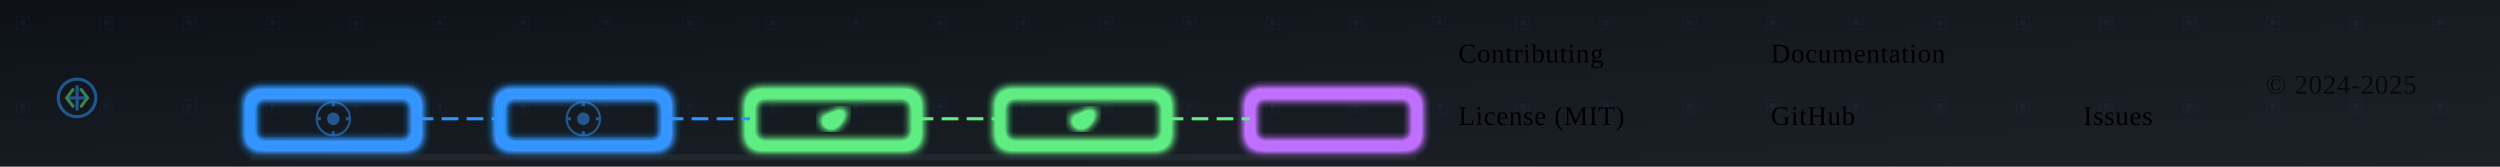
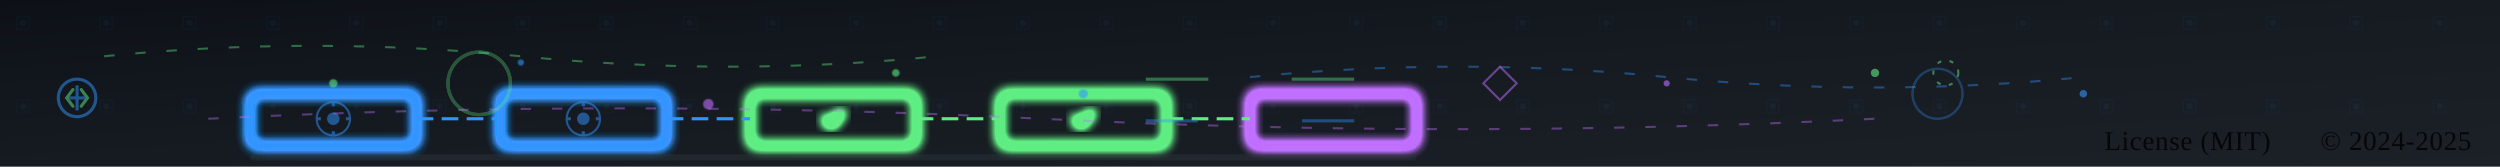
<svg xmlns="http://www.w3.org/2000/svg" width="1200" height="80" viewBox="0 0 1200 80" role="img" aria-label="CI/CD Pipeline Footer">
  <defs>
    <linearGradient id="bgGrad02F" x1="0%" y1="0%" x2="100%" y2="100%">
      <stop offset="0%" style="stop-color:#0d1117;stop-opacity:1">
-         <animate attributeName="stop-color" values="#0d1117;#1c2128;#0d1117" dur="8s" repeatCount="indefinite" />
+         
      </stop>
      <stop offset="50%" style="stop-color:#161b22;stop-opacity:1" />
      <stop offset="100%" style="stop-color:#1c2128;stop-opacity:1">
-         <animate attributeName="stop-color" values="#1c2128;#0d1117;#1c2128" dur="8s" repeatCount="indefinite" />
+         
      </stop>
    </linearGradient>
    <radialGradient id="stageGlowF" cx="50%" cy="50%" r="50%">
      <stop offset="0%" style="stop-color:#3094FF;stop-opacity:0.8" />
      <stop offset="50%" style="stop-color:#5FED83;stop-opacity:0.5" />
      <stop offset="100%" style="stop-color:#C06EFF;stop-opacity:0" />
    </radialGradient>
    <filter id="glowPipe" x="-50%" y="-50%" width="200%" height="200%">
      <feGaussianBlur stdDeviation="2.5" result="blur" />
      <feColorMatrix in="blur" type="matrix" values="1 0 0 0 0  0 1 0 0 0  0 0 1 0 0  0 0 0 6 0" result="glow" />
      <feMerge>
        <feMergeNode in="glow" />
        <feMergeNode in="SourceGraphic" />
      </feMerge>
    </filter>
    <pattern id="pipePatternF" x="0" y="0" width="40" height="40" patternUnits="userSpaceOnUse">
      <rect x="8" y="8" width="6" height="6" fill="none" stroke="#3094FF" stroke-width="0.5" opacity="0.15" />
      <circle cx="11" cy="11" r="1.5" fill="#3094FF" opacity="0.2" />
    </pattern>
  </defs>
  <style>
    @media (prefers-color-scheme: dark) {
      .text-link { fill: #8b949e; font-family: 'SF Pro Text', -apple-system, BlinkMacSystemFont, 'Segoe UI', 'Roboto', 'Helvetica Neue', Arial, sans-serif; font-weight: 500; }
      .divider { stroke: #30363d; }
    }
    @media (prefers-color-scheme: light) {
      .text-link { fill: #57606a; font-family: 'SF Pro Text', -apple-system, BlinkMacSystemFont, 'Segoe UI', 'Roboto', 'Helvetica Neue', Arial, sans-serif; font-weight: 500; }
      .divider { stroke: #d0d7de; }
    }

    .link { font-size: 13px; letter-spacing: 0.3px; }
    
    .pipeline-stage-f { 
      animation: stage-activate-f 4s cubic-bezier(0.4, 0, 0.2, 1) infinite; 
      transform-origin: center;
    }
    @keyframes stage-activate-f {
-       0%, 100% { opacity: 0.3; transform: scale(1); }
-       50% { opacity: 1; transform: scale(1.15); }
+       0%, 100% { opacity: 0.3; transform: scale(2.0); }
+       50% { opacity: 1; transform: scale(2.3); }
    }
    
    .stage-flow-f {
      animation: flow-progress-f 2.5s linear infinite;
      stroke-dasharray: 8 4;
    }
    @keyframes flow-progress-f {
      to { stroke-dashoffset: -80; }
    }
    
    .gear-rotate-f {
      animation: gear-spin-f 6s linear infinite;
      transform-origin: center;
    }
    @keyframes gear-spin-f {
      to { transform: rotate(360deg); }
    }
    
    .progress-bar-f {
      animation: progress-fill-f 4s ease-in-out infinite;
    }
    @keyframes progress-fill-f {
      0% { width: 0; opacity: 0.4; }
      50% { width: 100%; opacity: 1; }
      100% { width: 100%; opacity: 0.4; }
    }
    
    .check-appear-f {
      animation: check-pop-f 2s cubic-bezier(0.4, 0, 0.2, 1) infinite;
      transform-origin: center;
    }
    @keyframes check-pop-f {
-       0% { opacity: 0; transform: scale(0); }
-       50% { opacity: 1; transform: scale(1.3); }
-       100% { opacity: 0.6; transform: scale(1); }
+       0% { opacity: 0; transform: scale(0.0); }
+       50% { opacity: 1; transform: scale(2.6); }
+       100% { opacity: 0.6; transform: scale(2.0); }
    }

    @media (prefers-reduced-motion: reduce) { * { animation: none !important; } }
-   </style>
+   
+     /* Enhanced particle effects */
+     .particle {
+       animation: particle-float 4s ease-in-out infinite;
+       filter: blur(0.5px);
+     }
+     @keyframes particle-float {
+       0%, 100% { opacity: 0; transform: translateY(0) translateX(0) scale(0); }
+       25% { opacity: 0.8; transform: translateY(-20px) translateX(-10px) scale(1.5); }
+       50% { opacity: 1; transform: translateY(-40px) translateX(5px) scale(2); }
+       75% { opacity: 0.6; transform: translateY(-30px) translateX(15px) scale(1.8); }
+     }
+     
+     .particle-2 {
+       animation: particle-spin 5s linear infinite;
+     }
+     @keyframes particle-spin {
+       0% { opacity: 0; transform: rotate(0deg) translateX(20px) scale(0); }
+       50% { opacity: 1; transform: rotate(180deg) translateX(40px) scale(2); }
+       100% { opacity: 0; transform: rotate(360deg) translateX(20px) scale(0); }
+     }
+     
+     /* Wave effects */
+     .wave-line {
+       stroke-dasharray: 5 10;
+       animation: wave-flow 3s linear infinite;
+     }
+     @keyframes wave-flow {
+       to { stroke-dashoffset: -100; }
+     }
+     
+     /* Glow pulse on text */
+     .text-link {
+       animation: text-glow 3s ease-in-out infinite;
+     }
+     @keyframes text-glow {
+       0%, 100% { opacity: 0.7; filter: drop-shadow(0 0 0px transparent); }
+       50% { opacity: 1; filter: drop-shadow(0 0 8px rgba(95, 237, 131, 0.6)); }
+     }
+     
+     /* Rotating elements */
+     .rotate-slow {
+       animation: rotate-360 20s linear infinite;
+       transform-origin: center;
+     }
+     @keyframes rotate-360 {
+       to { transform: rotate(360deg); }
+     }
+     
+     /* Shimmer effect */
+     .shimmer {
+       animation: shimmer-pass 4s ease-in-out infinite;
+     }
+     @keyframes shimmer-pass {
+       0%, 100% { opacity: 0.3; }
+       50% { opacity: 1; }
+     }
+     
+     /* Ripple effect */
+     .ripple {
+       animation: ripple-expand 3s ease-out infinite;
+       transform-origin: center;
+     }
+     @keyframes ripple-expand {
+       0% { opacity: 1; transform: scale(0.5); }
+       100% { opacity: 0; transform: scale(3); }
+     }
+     
+     </style>
  <rect width="1200" height="80" fill="url(#bgGrad02F)" />
  <rect width="1200" height="80" fill="url(#pipePatternF)" opacity="0.25" />
  <line x1="0" y1="1" x2="1200" y2="1" class="divider" stroke-width="2" />
  <g filter="url(#glowPipe)">
    <rect class="pipeline-stage-f" x="120" y="45" width="80" height="25" rx="4" fill="none" stroke="#3094FF" stroke-width="1.5" style="animation-delay: 0s" />
    <rect class="pipeline-stage-f" x="240" y="45" width="80" height="25" rx="4" fill="none" stroke="#3094FF" stroke-width="1.5" style="animation-delay: 0.6s" />
    <rect class="pipeline-stage-f" x="360" y="45" width="80" height="25" rx="4" fill="none" stroke="#5FED83" stroke-width="1.5" style="animation-delay: 1.2s" />
    <rect class="pipeline-stage-f" x="480" y="45" width="80" height="25" rx="4" fill="none" stroke="#5FED83" stroke-width="1.5" style="animation-delay: 1.8s" />
    <rect class="pipeline-stage-f" x="600" y="45" width="80" height="25" rx="4" fill="none" stroke="#C06EFF" stroke-width="1.5" style="animation-delay: 2.4s" />
  </g>
  <path class="stage-flow-f" d="M 200 57 L 240 57" stroke="#3094FF" stroke-width="1.5" style="animation-delay: 0s" />
  <path class="stage-flow-f" d="M 320 57 L 360 57" stroke="#3094FF" stroke-width="1.5" style="animation-delay: 0.6s" />
  <path class="stage-flow-f" d="M 440 57 L 480 57" stroke="#5FED83" stroke-width="1.5" style="animation-delay: 1.2s" />
  <path class="stage-flow-f" d="M 560 57 L 600 57" stroke="#5FED83" stroke-width="1.5" style="animation-delay: 1.8s" />
  <g class="gear-rotate-f" transform="translate(160, 57)" opacity="0.5">
    <circle r="8" fill="none" stroke="#3094FF" stroke-width="1" />
    <path d="M -8 0 L -6 0 M 8 0 L 6 0 M 0 -8 L 0 -6 M 0 8 L 0 6" stroke="#3094FF" stroke-width="1.5" />
    <circle r="3" fill="#3094FF" />
  </g>
  <g class="gear-rotate-f" transform="translate(280, 57)" opacity="0.5" style="animation-delay: -2s">
    <circle r="8" fill="none" stroke="#3094FF" stroke-width="1" />
    <path d="M -8 0 L -6 0 M 8 0 L 6 0 M 0 -8 L 0 -6 M 0 8 L 0 6" stroke="#3094FF" stroke-width="1.5" />
    <circle r="3" fill="#3094FF" />
  </g>
  <g class="check-appear-f" transform="translate(400, 57)" filter="url(#glowPipe)" style="animation-delay: 0s">
    <path d="M -4 0 L -1 3 L 4 -3" fill="none" stroke="#5FED83" stroke-width="2" stroke-linecap="round" />
  </g>
  <g class="check-appear-f" transform="translate(520, 57)" filter="url(#glowPipe)" style="animation-delay: 0.8s">
    <path d="M -4 0 L -1 3 L 4 -3" fill="none" stroke="#5FED83" stroke-width="2" stroke-linecap="round" />
  </g>
  <g transform="translate(25, 35)" opacity="0.5">
    <circle cx="12" cy="12" r="9" fill="none" stroke="#3094FF" stroke-width="1.5" />
    <path d="M 12 6 L 12 18 M 8 12 L 16 12" stroke="#3094FF" stroke-width="1.5" />
    <path d="M 10 8 L 7 12 L 10 16" fill="none" stroke="#5FED83" stroke-width="1.5" stroke-linecap="round" />
    <path d="M 14 8 L 17 12 L 14 16" fill="none" stroke="#5FED83" stroke-width="1.5" stroke-linecap="round" />
  </g>
  <g opacity="0.4">
    <rect x="120" y="74" width="560" height="3" rx="1.5" fill="#30363d" />
    <rect class="progress-bar-f" x="120" y="74" height="3" rx="1.5" fill="url(#stageGlowF)" />
  </g>
-   <a href="CONTRIBUTING.md" target="_blank">
-     <text x="700" y="30" class="link text-link" style="cursor: pointer;">Contributing</text>
-   </a>
-   <a href="docs/" target="_blank">
-     <text x="850" y="30" class="link text-link" style="cursor: pointer;">Documentation</text>
-   </a>
-   <a href="LICENSE" target="_blank">
-     <text x="700" y="60" class="link text-link" style="cursor: pointer;">License (MIT)</text>
-   </a>
-   <a href="https://github.com/HahnJustin/mcp-ai-agent-guidelines" target="_blank">
-     <text x="850" y="60" class="link text-link" style="cursor: pointer;">GitHub</text>
-   </a>
-   <a href="https://github.com/HahnJustin/mcp-ai-agent-guidelines/issues" target="_blank">
-     <text x="1000" y="60" class="link text-link" style="cursor: pointer;">Issues</text>
-   </a>
-   <text x="1160" y="45" text-anchor="end" class="link text-link" font-size="11px" opacity="0.7">© 2024-2025</text>
+   <text x="1050" y="72" text-anchor="middle" class="link text-link" font-size="11px" opacity="0.8">License (MIT)</text>
+   <text x="1150" y="72" text-anchor="middle" class="link text-link" font-size="11px" opacity="0.8">© 2024-2025</text>
+   <g opacity="0.6">
+     <circle class="particle" cx="160" cy="40" r="2" fill="#5FED83" style="animation-delay: 0s" />
+     <circle class="particle" cx="250" cy="30" r="1.5" fill="#3094FF" style="animation-delay: 0.5s" />
+     <circle class="particle" cx="340" cy="50" r="2.5" fill="#C06EFF" style="animation-delay: 1s" />
+     <circle class="particle" cx="430" cy="35" r="1.8" fill="#5FED83" style="animation-delay: 1.5s" />
+     <circle class="particle" cx="520" cy="45" r="2.2" fill="#3094FF" style="animation-delay: 2s" />
+     <circle class="particle-2" cx="800" cy="40" r="1.5" fill="#C06EFF" style="animation-delay: 0.3s" />
+     <circle class="particle-2" cx="900" cy="35" r="2" fill="#5FED83" style="animation-delay: 0.8s" />
+     <circle class="particle-2" cx="1000" cy="45" r="1.8" fill="#3094FF" style="animation-delay: 1.3s" />
+   </g>
+   <g opacity="0.4">
+     <path class="wave-line" d="M 50 27 Q 150 17, 250 27 T 450 27" stroke="#5FED83" stroke-width="1" fill="none" style="animation-delay: 0s" />
+     <path class="wave-line" d="M 600 37 Q 700 27, 800 37 T 1000 37" stroke="#3094FF" stroke-width="1" fill="none" style="animation-delay: 0.7s" />
+     <path class="wave-line" d="M 100 57 Q 300 47, 500 57 T 900 57" stroke="#C06EFF" stroke-width="1" fill="none" style="animation-delay: 1.4s" />
+   </g>
+   <g opacity="0.3">
+     <circle class="ripple" cx="230" cy="40" r="15" stroke="#5FED83" stroke-width="1.5" fill="none" style="animation-delay: 0s" />
+     <circle class="ripple" cx="230" cy="40" r="15" stroke="#5FED83" stroke-width="1.5" fill="none" style="animation-delay: 1s" />
+     <circle class="ripple" cx="230" cy="40" r="15" stroke="#5FED83" stroke-width="1.5" fill="none" style="animation-delay: 2s" />
+     <circle class="ripple" cx="930" cy="45" r="12" stroke="#3094FF" stroke-width="1" fill="none" style="animation-delay: 0.5s" />
+     <circle class="ripple" cx="930" cy="45" r="12" stroke="#3094FF" stroke-width="1" fill="none" style="animation-delay: 1.5s" />
+   </g>
+   <g opacity="0.5">
+     <g class="rotate-slow" transform="translate(720, 40)">
+       <path d="M -8 0 L 0 -8 L 8 0 L 0 8 Z" fill="none" stroke="#C06EFF" stroke-width="1" />
+     </g>
+     <g class="rotate-slow" transform="translate(934, 35)" style="animation-direction: reverse;">
+       <circle cx="0" cy="0" r="6" fill="none" stroke="#5FED83" stroke-width="1" stroke-dasharray="2 4" />
+     </g>
+   </g>
+   <g opacity="0.4">
+     <line class="shimmer" x1="550" y1="38" x2="580" y2="38" stroke="#5FED83" stroke-width="1.5" style="animation-delay: 0s" />
+     <line class="shimmer" x1="620" y1="38" x2="650" y2="38" stroke="#5FED83" stroke-width="1.5" style="animation-delay: 0.3s" />
+     <line class="shimmer" x1="550" y1="58" x2="575" y2="58" stroke="#3094FF" stroke-width="1.5" style="animation-delay: 0.6s" />
+     <line class="shimmer" x1="625" y1="58" x2="650" y2="58" stroke="#3094FF" stroke-width="1.5" style="animation-delay: 0.9s" />
+   </g>
</svg>
